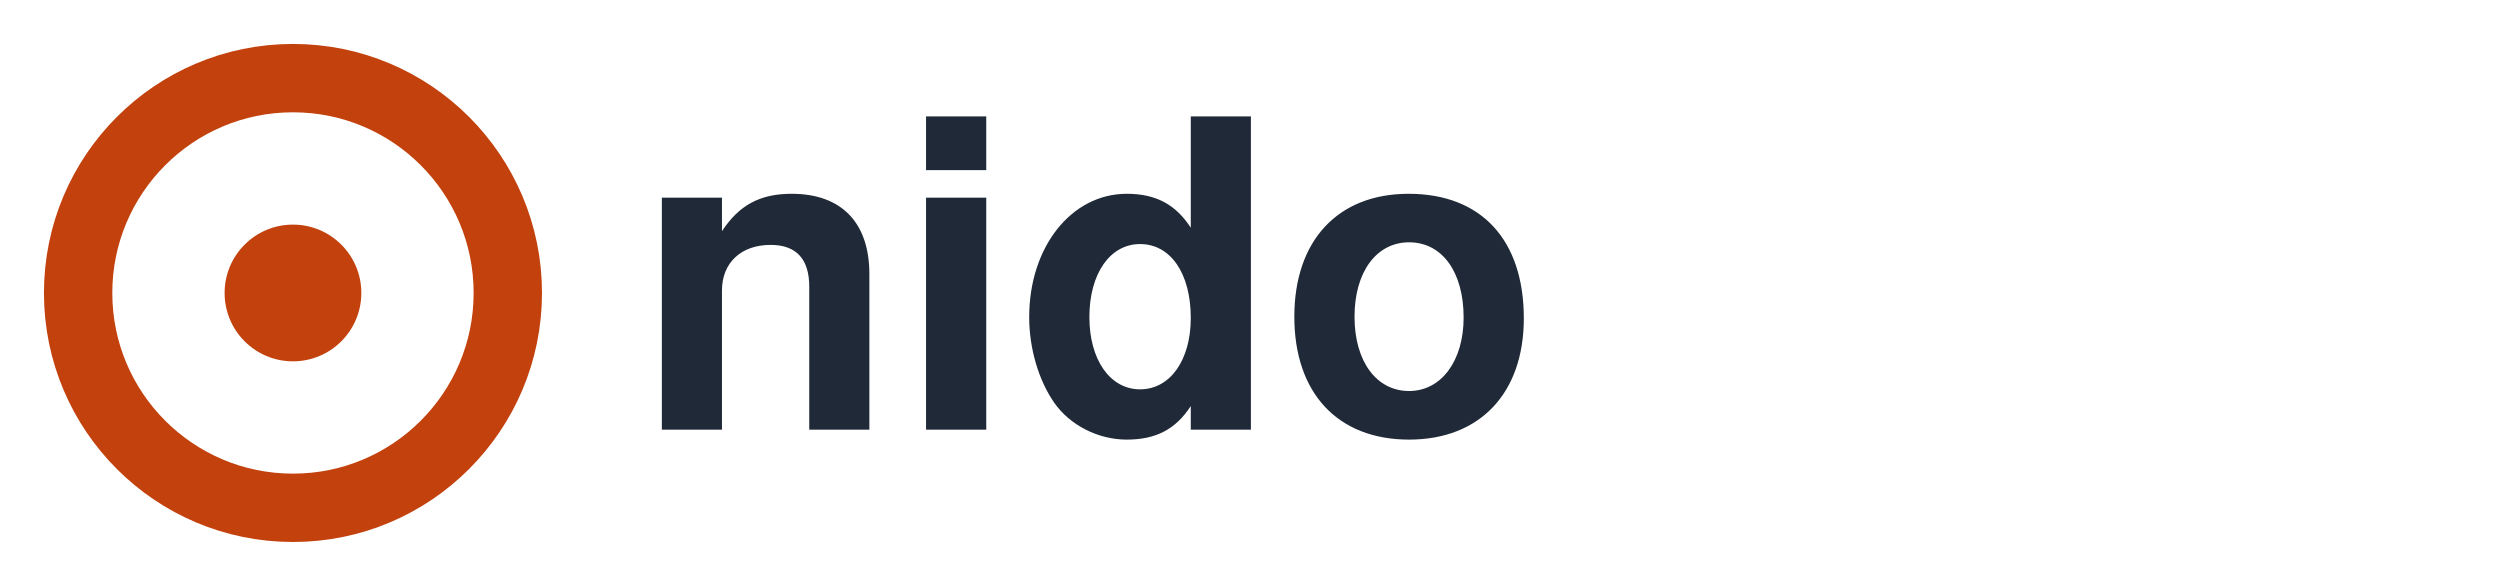
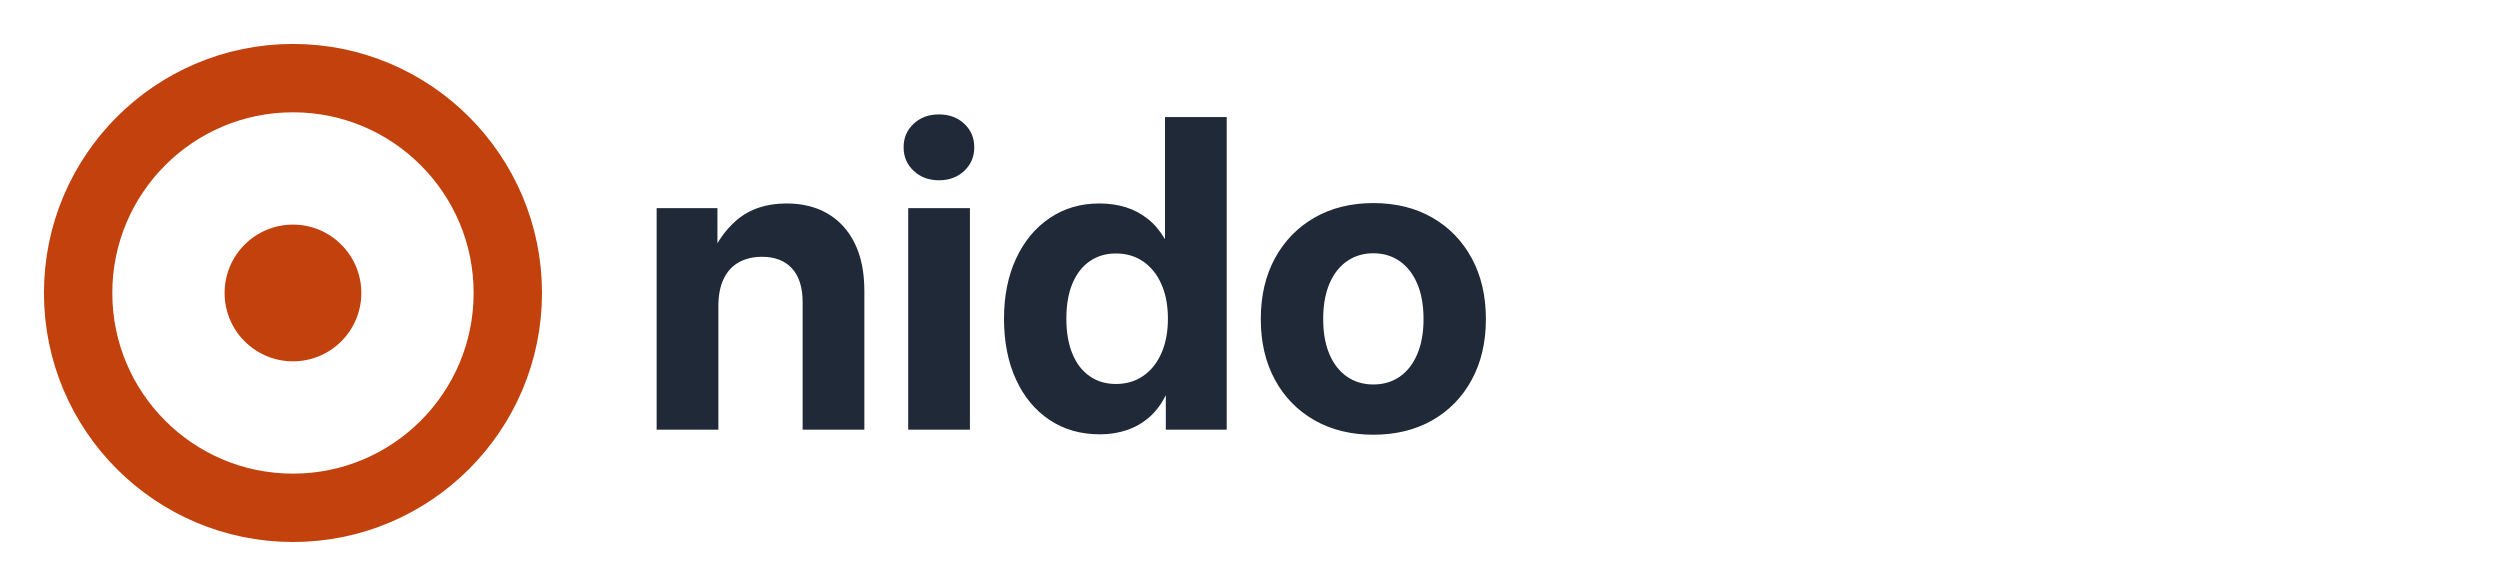
<svg xmlns="http://www.w3.org/2000/svg" width="512" height="120" viewBox="0 0 512 120">
  <circle cx="60" cy="60" r="44" fill="none" stroke="#c2410c" stroke-width="14" />
  <circle cx="60" cy="60" r="14" fill="#c2410c" />
-   <text x="130" y="88" font-family="Helvetica, Arial, sans-serif" font-size="88" font-weight="700" fill="#1f2937">nido</text>
+   <path d="M147.12 62.79V88.0H134.48V42.62H146.93V54.43H144.77Q146.94 48.40 150.92 45.04Q154.91 41.67 161.09 41.67Q165.95 41.67 169.52 43.76Q173.09 45.85 175.06 49.85Q177.02 53.84 177.02 59.58V88.0H164.38V61.90Q164.38 57.34 162.20 54.97Q160.03 52.59 156.03 52.59Q153.42 52.59 151.40 53.67Q149.39 54.75 148.26 57.00Q147.12 59.26 147.12 62.79ZM186.00 88.0V42.62H198.64V88.0ZM192.30 36.92Q189.17 36.92 187.12 34.99Q185.06 33.06 185.06 30.16Q185.06 27.26 187.12 25.34Q189.17 23.43 192.28 23.43Q195.42 23.43 197.48 25.34Q199.53 27.25 199.53 30.18Q199.53 33.07 197.47 35.00Q195.42 36.92 192.30 36.92ZM225.25 88.95Q219.34 88.95 214.92 85.98Q210.49 83.02 208.06 77.69Q205.62 72.36 205.62 65.26Q205.62 58.28 208.09 52.96Q210.56 47.64 214.98 44.66Q219.39 41.67 225.16 41.67Q228.12 41.67 230.61 42.46Q233.10 43.25 235.09 44.85Q237.09 46.44 238.53 48.91H238.59V23.97H251.23V88.0H238.76V81.03H238.70Q237.39 83.67 235.38 85.44Q233.36 87.20 230.80 88.07Q228.24 88.95 225.25 88.95ZM228.53 78.64Q231.74 78.64 234.14 76.98Q236.54 75.33 237.86 72.32Q239.19 69.31 239.19 65.26Q239.19 61.20 237.86 58.21Q236.54 55.22 234.14 53.56Q231.74 51.91 228.53 51.91Q225.47 51.91 223.19 53.49Q220.90 55.06 219.65 58.03Q218.39 61.00 218.39 65.26Q218.39 69.50 219.65 72.50Q220.90 75.49 223.19 77.06Q225.47 78.64 228.53 78.64ZM281.26 89.03Q274.41 89.03 269.21 86.07Q264.01 83.11 261.11 77.78Q258.21 72.45 258.21 65.35Q258.21 58.22 261.11 52.89Q264.01 47.55 269.21 44.57Q274.41 41.59 281.26 41.59Q288.16 41.59 293.34 44.57Q298.52 47.55 301.41 52.89Q304.31 58.22 304.31 65.35Q304.31 72.45 301.41 77.78Q298.52 83.11 293.34 86.07Q288.16 89.03 281.26 89.03ZM281.26 78.74Q284.35 78.74 286.66 77.15Q288.97 75.55 290.25 72.54Q291.54 69.53 291.54 65.35Q291.54 61.10 290.25 58.10Q288.97 55.10 286.66 53.49Q284.35 51.87 281.26 51.87Q278.21 51.87 275.88 53.48Q273.56 55.08 272.27 58.09Q270.99 61.10 270.99 65.35Q270.99 69.55 272.27 72.55Q273.56 75.55 275.88 77.15Q278.19 78.74 281.26 78.74Z" fill="#1f2937" />
</svg>
